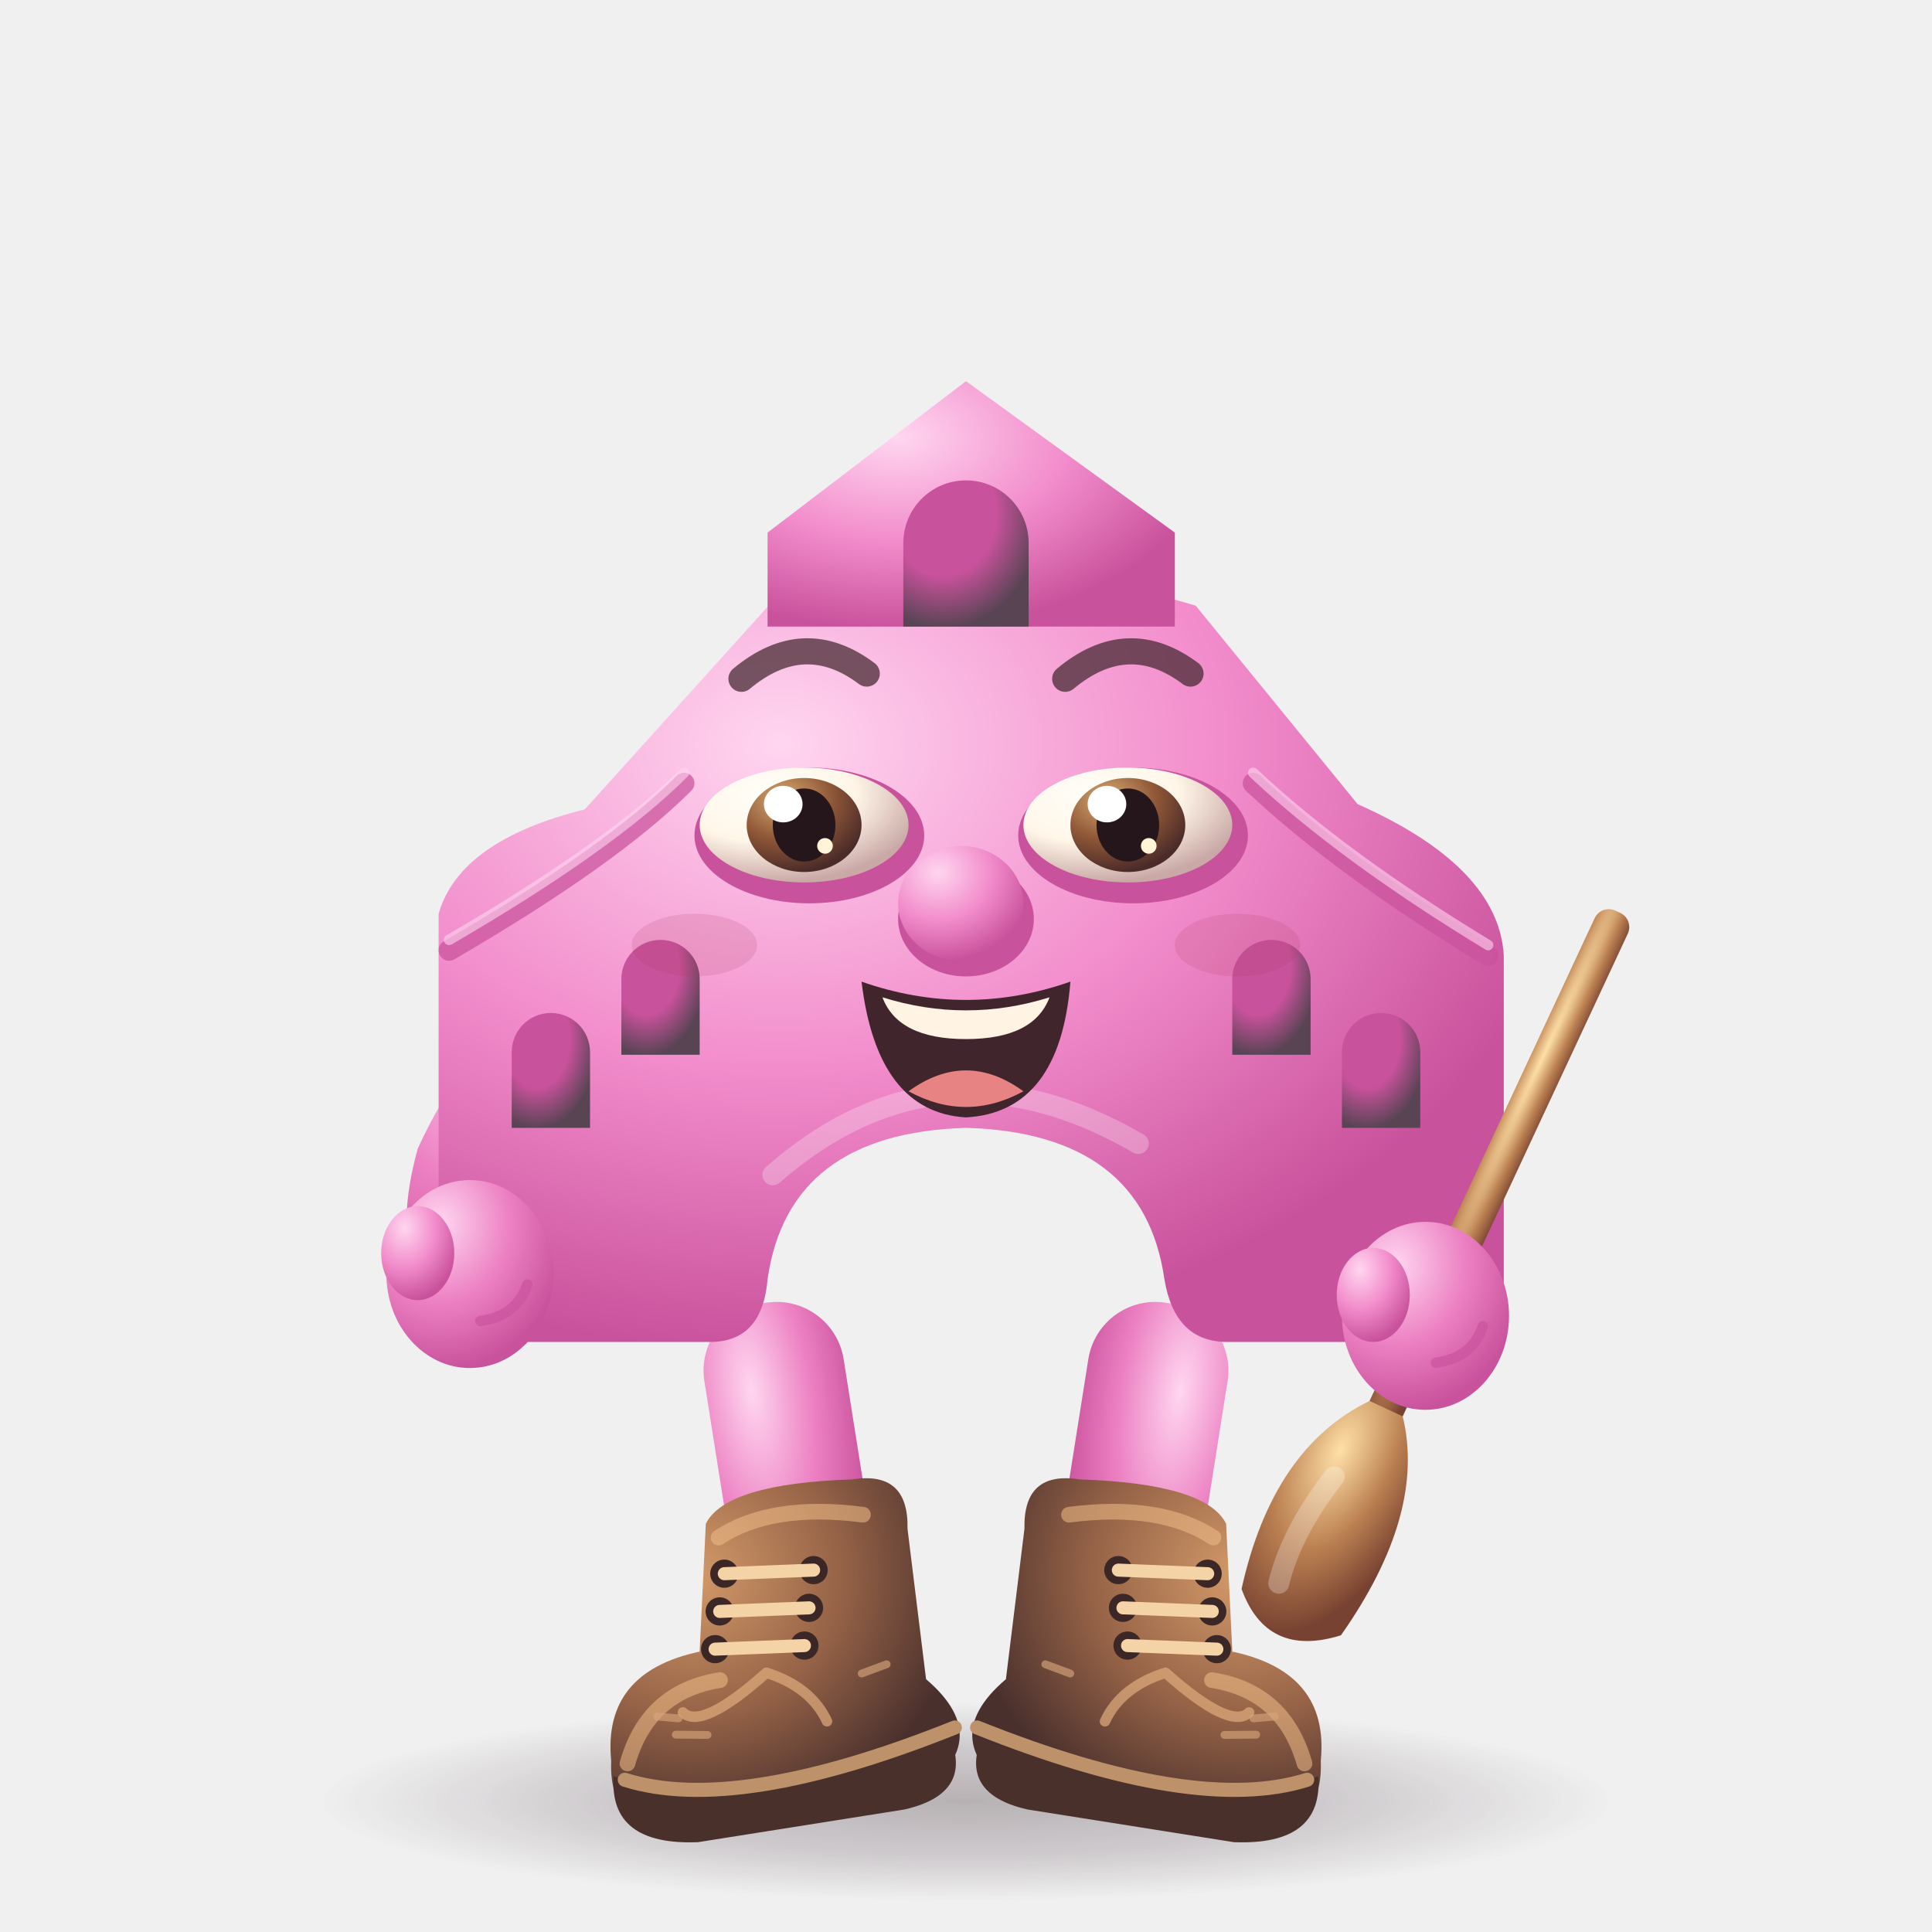
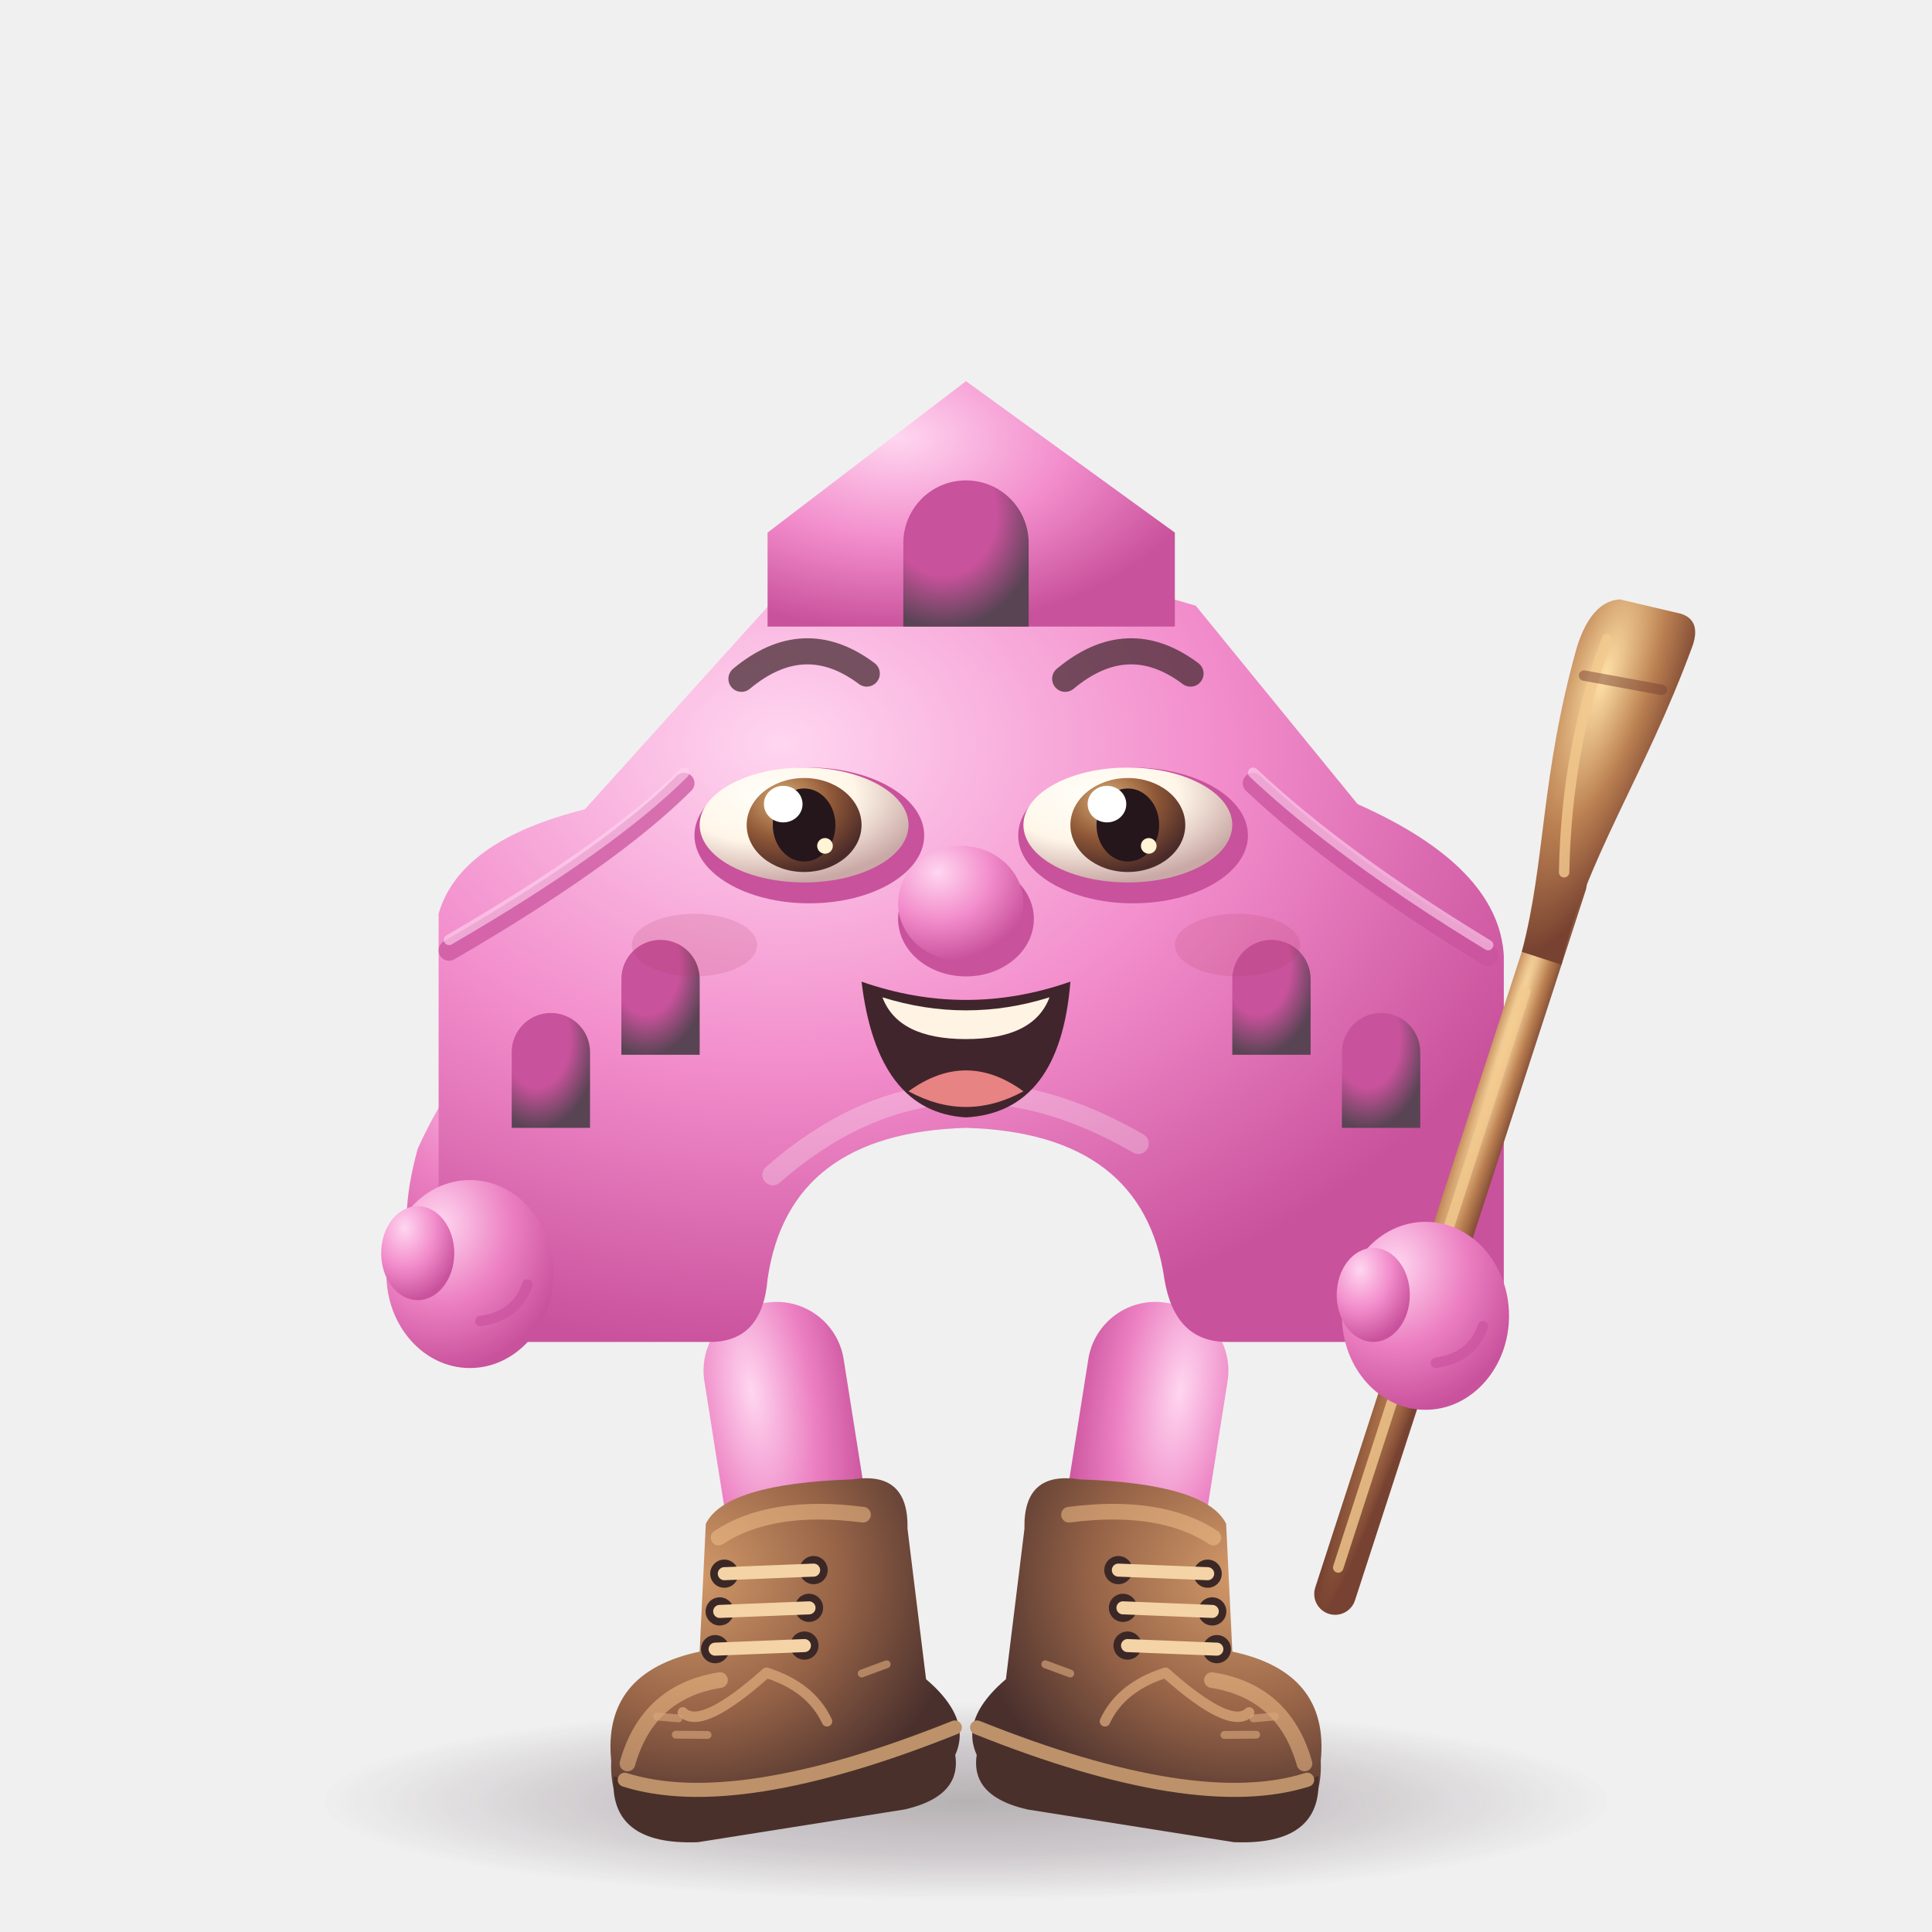
<svg xmlns="http://www.w3.org/2000/svg" viewBox="0 0 64 64" width="160" height="160" role="img" aria-label="Venice, Channels, waiting">
  <defs>
    <radialGradient id="sm-venice-clay" cx="32%" cy="23%" r="78%">
      <stop offset="0" stop-color="#FFD6F0" />
      <stop offset="0.54" stop-color="#F28CCB" />
      <stop offset="1" stop-color="#C9529C" />
    </radialGradient>
    <radialGradient id="sm-venice-arm" cx="32%" cy="23%" r="78%">
      <stop offset="0" stop-color="#FFD6F0" />
      <stop offset="0.54" stop-color="#EC80C2" />
      <stop offset="1" stop-color="#C9529C" />
    </radialGradient>
    <radialGradient id="sm-venice-recess" cx="32%" cy="23%" r="78%">
      <stop offset="0" stop-color="#C9529C" />
      <stop offset="0.54" stop-color="#C9529C" />
      <stop offset="1" stop-color="#594454" />
    </radialGradient>
    <radialGradient id="sm-venice-boot" cx="32%" cy="23%" r="78%">
      <stop offset="0" stop-color="#d39a69" />
      <stop offset="0.54" stop-color="#966347" />
      <stop offset="1" stop-color="#4a302d" />
    </radialGradient>
    <radialGradient id="sm-venice-wood" cx="32%" cy="23%" r="78%">
      <stop offset="0" stop-color="#ffe0a6" />
      <stop offset="0.54" stop-color="#bb8051" />
      <stop offset="1" stop-color="#774231" />
    </radialGradient>
    <radialGradient id="sm-venice-gold" cx="32%" cy="23%" r="78%">
      <stop offset="0" stop-color="#fff5bb" />
      <stop offset="0.54" stop-color="#ebba54" />
      <stop offset="1" stop-color="#aa612e" />
    </radialGradient>
    <radialGradient id="sm-venice-red" cx="32%" cy="23%" r="78%">
      <stop offset="0" stop-color="#ffb3a4" />
      <stop offset="0.54" stop-color="#e47065" />
      <stop offset="1" stop-color="#a53247" />
    </radialGradient>
    <radialGradient id="sm-venice-white" cx="32%" cy="23%" r="78%">
      <stop offset="0" stop-color="#fffef9" />
      <stop offset="0.54" stop-color="#fff6e8" />
      <stop offset="1" stop-color="#c9a8a5" />
    </radialGradient>
    <radialGradient id="sm-venice-iris" cx="32%" cy="23%" r="78%">
      <stop offset="0" stop-color="#d9ab73" />
      <stop offset="0.54" stop-color="#905837" />
      <stop offset="1" stop-color="#4b2b29" />
    </radialGradient>
    <radialGradient id="sm-venice-floor">
      <stop stop-color="#38252e" stop-opacity=".31" />
      <stop offset=".55" stop-color="#483442" stop-opacity=".2" />
      <stop offset="1" stop-color="#483442" stop-opacity="0" />
    </radialGradient>
  </defs>
  <g transform="scale(0.17297) translate(35 0)">
    <ellipse cx="150" cy="345" rx="123" ry="19" fill="url(#sm-venice-floor)" />
    <g transform="translate(119 302) rotate(-9) scale(1 1)">
      <rect x="-13" y="-53" width="27" height="71" rx="13" fill="url(#sm-venice-arm)" />
      <path d="M-17-13Q-12-20 12-17Q23-17 21-6L20 23Q32 37 14 45H-27Q-45 44-42 29Q-41 12-22 11Z" fill="url(#sm-venice-boot)" />
      <path d="M-42 32Q-24 42 22 32Q27 46 12 47H-28Q-45 45-42 32Z" fill="#49302b" />
      <path d="M-40 33Q-20 43 24 33" fill="none" stroke="#bd9169" stroke-width="2.7" stroke-linecap="round" stroke-linejoin="round" />
      <path d="M-39 30Q-33 17-19 17M-15-10Q-4-15 13-10" fill="none" stroke="#f1bd89" stroke-width="3" opacity="0.55" stroke-linecap="round" stroke-linejoin="round" />
      <ellipse cx="-15" cy="-3" rx="2.7" ry="2.7" fill="#3b2826" />
      <ellipse cx="2" cy="-1" rx="2.7" ry="2.7" fill="#3b2826" />
      <path d="M-15 -3l17 2" fill="none" stroke="#f4d3a6" stroke-width="2.5" stroke-linecap="round" stroke-linejoin="round" />
      <ellipse cx="-17" cy="4" rx="2.7" ry="2.7" fill="#3b2826" />
      <ellipse cx="0" cy="6" rx="2.7" ry="2.7" fill="#3b2826" />
      <path d="M-17 4l17 2" fill="none" stroke="#f4d3a6" stroke-width="2.5" stroke-linecap="round" stroke-linejoin="round" />
      <ellipse cx="-19" cy="11" rx="2.7" ry="2.7" fill="#3b2826" />
      <ellipse cx="-2" cy="13" rx="2.7" ry="2.7" fill="#3b2826" />
      <path d="M-19 11l17 2" fill="none" stroke="#f4d3a6" stroke-width="2.5" stroke-linecap="round" stroke-linejoin="round" />
      <path d="M-10 17q-14 9-17 5M-10 17q8 4 10 11" fill="none" stroke="#dfad7d" stroke-width="2" opacity="0.7" stroke-linecap="round" stroke-linejoin="round" />
      <path d="M-29 26l6 1m-9-5l4 1m36-3l5-1" fill="none" stroke="#d5a47a" stroke-width="1.5" opacity="0.65" stroke-linecap="round" stroke-linejoin="round" />
    </g>
    <g transform="translate(181 302) rotate(9) scale(-1 1)">
      <rect x="-13" y="-53" width="27" height="71" rx="13" fill="url(#sm-venice-arm)" />
      <path d="M-17-13Q-12-20 12-17Q23-17 21-6L20 23Q32 37 14 45H-27Q-45 44-42 29Q-41 12-22 11Z" fill="url(#sm-venice-boot)" />
      <path d="M-42 32Q-24 42 22 32Q27 46 12 47H-28Q-45 45-42 32Z" fill="#49302b" />
      <path d="M-40 33Q-20 43 24 33" fill="none" stroke="#bd9169" stroke-width="2.7" stroke-linecap="round" stroke-linejoin="round" />
      <path d="M-39 30Q-33 17-19 17M-15-10Q-4-15 13-10" fill="none" stroke="#f1bd89" stroke-width="3" opacity="0.55" stroke-linecap="round" stroke-linejoin="round" />
      <ellipse cx="-15" cy="-3" rx="2.7" ry="2.7" fill="#3b2826" />
      <ellipse cx="2" cy="-1" rx="2.7" ry="2.7" fill="#3b2826" />
      <path d="M-15 -3l17 2" fill="none" stroke="#f4d3a6" stroke-width="2.5" stroke-linecap="round" stroke-linejoin="round" />
      <ellipse cx="-17" cy="4" rx="2.7" ry="2.7" fill="#3b2826" />
      <ellipse cx="0" cy="6" rx="2.7" ry="2.7" fill="#3b2826" />
      <path d="M-17 4l17 2" fill="none" stroke="#f4d3a6" stroke-width="2.5" stroke-linecap="round" stroke-linejoin="round" />
      <ellipse cx="-19" cy="11" rx="2.7" ry="2.7" fill="#3b2826" />
      <ellipse cx="-2" cy="13" rx="2.7" ry="2.7" fill="#3b2826" />
      <path d="M-19 11l17 2" fill="none" stroke="#f4d3a6" stroke-width="2.5" stroke-linecap="round" stroke-linejoin="round" />
      <path d="M-10 17q-14 9-17 5M-10 17q8 4 10 11" fill="none" stroke="#dfad7d" stroke-width="2" opacity="0.7" stroke-linecap="round" stroke-linejoin="round" />
      <path d="M-29 26l6 1m-9-5l4 1m36-3l5-1" fill="none" stroke="#d5a47a" stroke-width="1.5" opacity="0.65" stroke-linecap="round" stroke-linejoin="round" />
    </g>
    <path d="M111 187Q65 176 45 220Q37 249 59 254Q76 247 76 225L110 211Z" fill="url(#sm-venice-arm)" />
    <path d="M207 183Q238 183 250 239L232 254Q219 209 204 222Z" fill="url(#sm-venice-arm)" />
    <path d="M49 244V175Q53 161 77 155L114 114Q147 102 194 116L225 154Q252 166 253 183V245Q253 257 242 257H200Q190 257 188 245Q184 217 150 216Q116 217 112 245Q111 257 101 257H61Q49 257 49 244Z" fill="url(#sm-venice-clay)" />
    <path d="M112 102L150 73L190 102V120H112Z" fill="url(#sm-venice-clay)" />
    <path d="M138 120v-16a12 12 0 0 1 24 0v16Z" fill="url(#sm-venice-recess)" />
    <path d="M51 182Q82 164 96 150M205 150Q222 166 250 183" fill="none" stroke="#C9529C" stroke-width="4" opacity="0.73" stroke-linecap="round" stroke-linejoin="round" />
    <g transform="translate(0 -2)">
      <path d="M51 182Q82 164 96 150M205 150Q222 166 250 183" fill="none" stroke="#FFD6F0" stroke-width="2" opacity="0.6" stroke-linecap="round" stroke-linejoin="round" />
    </g>
    <path d="M63 216v-14.5a7.5 7.5 0 0 1 15 0v14.5Z" fill="url(#sm-venice-recess)" />
    <path d="M84 202v-14.5a7.5 7.5 0 0 1 15 0v14.5Z" fill="url(#sm-venice-recess)" />
    <path d="M201 202v-14.5a7.5 7.5 0 0 1 15 0v14.5Z" fill="url(#sm-venice-recess)" />
    <path d="M222 216v-14.5a7.5 7.5 0 0 1 15 0v14.5Z" fill="url(#sm-venice-recess)" />
    <path d="M113 225Q145 197 183 219" fill="none" stroke="white" stroke-width="4" opacity="0.26" stroke-linecap="round" stroke-linejoin="round" />
    <ellipse cx="55" cy="244" rx="16" ry="18" fill="url(#sm-venice-arm)" />
    <ellipse cx="45" cy="240" rx="7" ry="9" fill="url(#sm-venice-clay)" />
    <path d="M57 253q7 -1 9 -7" fill="none" stroke="#C9529C" stroke-width="2" opacity="0.65" stroke-linecap="round" stroke-linejoin="round" />
    <g transform="translate(150 158)">
      <ellipse cx="-52" cy="23" rx="12" ry="6" fill="#a63655" opacity=".15" />
      <ellipse cx="52" cy="23" rx="12" ry="6" fill="#a63655" opacity=".15" />
      <g class="sm-blink">
        <g transform="translate(-31 0)">
          <path d="M-12 -28Q0 -38 12 -29" fill="none" stroke="#41252C" stroke-width="5" opacity="0.72" stroke-linecap="round" stroke-linejoin="round" />
          <ellipse cx="1" cy="2" rx="22" ry="13" fill="#C9529C" />
          <ellipse cx="0" cy="0" rx="20" ry="11" fill="url(#sm-venice-white)" />
          <ellipse cx="0" cy="0" rx="11" ry="9" fill="url(#sm-venice-iris)" />
          <ellipse cx="0" cy="0" rx="6" ry="7" fill="#25161c" />
          <ellipse cx="-4" cy="-4" rx="3.7" ry="3.5" fill="white" />
          <ellipse cx="4" cy="4" rx="1.5" ry="1.5" fill="#fff4d5" />
        </g>
        <g transform="translate(31 0)">
          <path d="M-12 -28Q0 -38 12 -29" fill="none" stroke="#41252C" stroke-width="5" opacity="0.72" stroke-linecap="round" stroke-linejoin="round" />
          <ellipse cx="1" cy="2" rx="22" ry="13" fill="#C9529C" />
          <ellipse cx="0" cy="0" rx="20" ry="11" fill="url(#sm-venice-white)" />
          <ellipse cx="0" cy="0" rx="11" ry="9" fill="url(#sm-venice-iris)" />
          <ellipse cx="0" cy="0" rx="6" ry="7" fill="#25161c" />
          <ellipse cx="-4" cy="-4" rx="3.7" ry="3.5" fill="white" />
          <ellipse cx="4" cy="4" rx="1.5" ry="1.5" fill="#fff4d5" />
        </g>
      </g>
      <ellipse cx="0" cy="18" rx="13" ry="11" fill="#C9529C" />
      <ellipse cx="-1" cy="15" rx="12" ry="11" fill="url(#sm-venice-clay)" />
      <path d="M-20 30Q0 37 20 30Q18 55 0 56Q-17 55-20 30Z" fill="#41252C" />
      <path d="M-16 33Q0 38 16 33Q13 41 0 41Q-13 41-16 33Z" fill="#fff4e4" />
      <path d="M-11 51Q0 43 11 51Q0 57-11 51Z" fill="#e78383" />
    </g>
-     <g transform="rotate(25 241 246)">
-       <rect x="238" y="167" width="7" height="133" rx="3" fill="url(#sm-venice-wood)" />
-       <path d="M238 272Q225 288 231 315Q241 325 252 315Q257 287 245 272Z" fill="url(#sm-venice-wood)" />
-       <path d="M238 288Q235 301 237 311" fill="none" stroke="white" stroke-width="4" opacity="0.26" stroke-linecap="round" stroke-linejoin="round" />
+     <g transform="rotate(18 238 252)">
+       <rect x="234" y="161" width="8" height="151" rx="4" fill="url(#sm-venice-wood)" />
+       <path d="M234 180C233 162 227 147 226 121Q226 112 231 110L243 109Q247 109 247 114C246 141 240 160 242 180Z" fill="url(#sm-venice-wood)" />
+       <path d="M231 118Q230 140 237 163M237 187V303" fill="none" stroke="#f2c98e" stroke-width="2" opacity="0.8" stroke-linecap="round" stroke-linejoin="round" />
+       <path d="M229 126L244 124" fill="none" stroke="#774231" stroke-width="2" opacity="0.5" stroke-linecap="round" stroke-linejoin="round" />
    </g>
    <ellipse cx="238" cy="252" rx="16" ry="18" fill="url(#sm-venice-arm)" />
    <ellipse cx="228" cy="248" rx="7" ry="9" fill="url(#sm-venice-clay)" />
    <path d="M240 261q7 -1 9 -7" fill="none" stroke="#C9529C" stroke-width="2" opacity="0.65" stroke-linecap="round" stroke-linejoin="round" />
  </g>
</svg>
